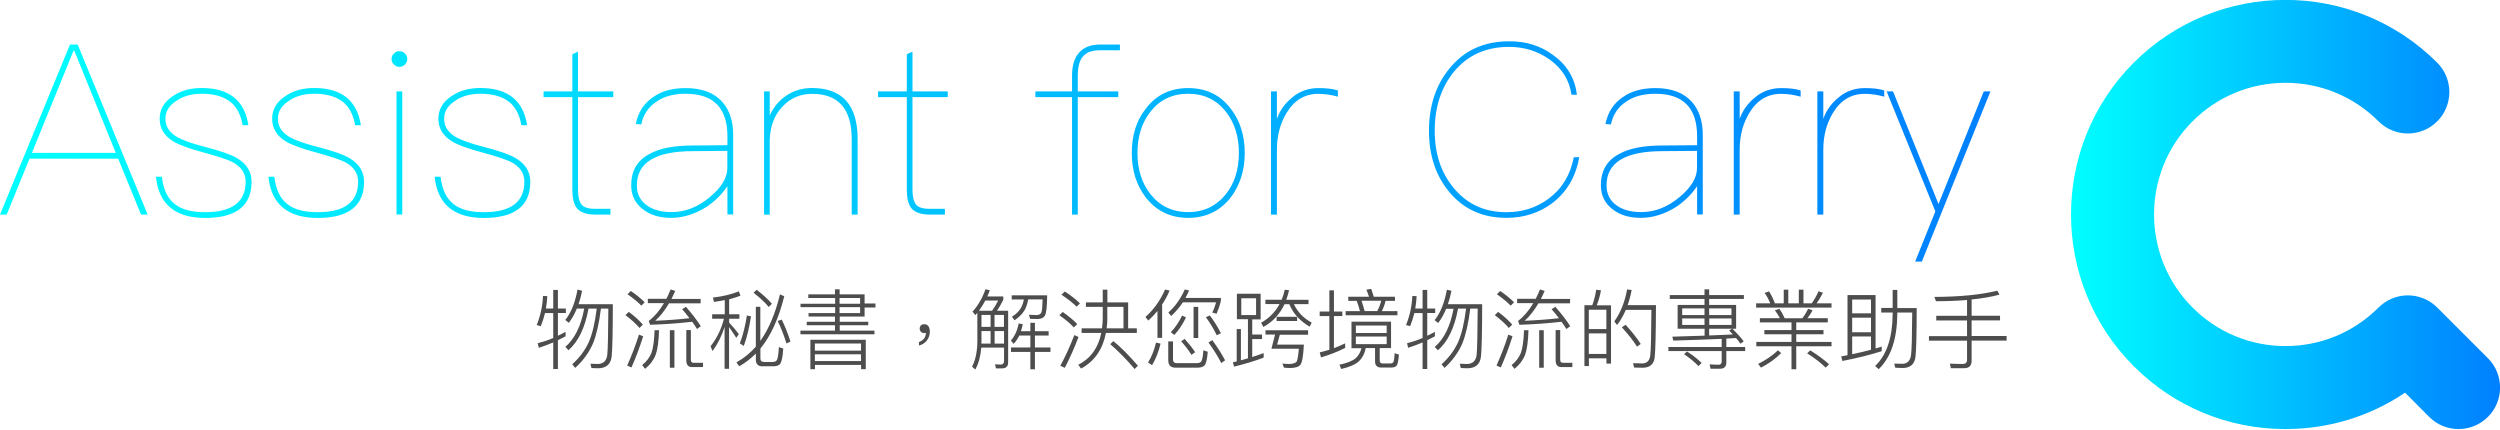
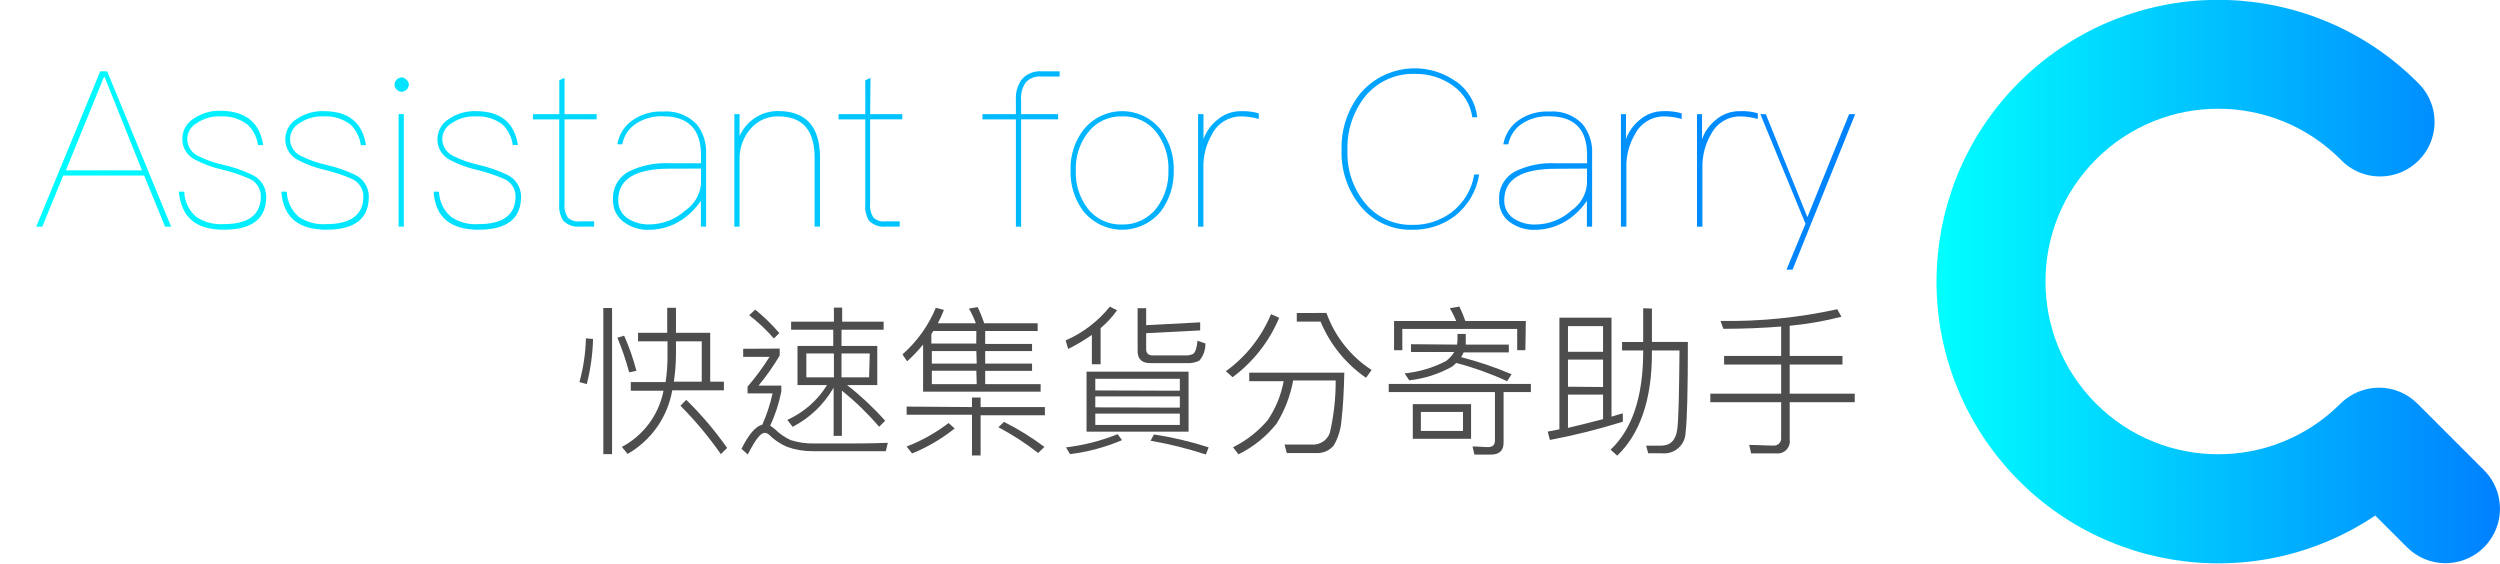
- <svg xmlns="http://www.w3.org/2000/svg" xmlns:xlink="http://www.w3.org/1999/xlink" version="1.1" id="圖層_1" x="0px" y="0px" viewBox="0 0 273.57 46.95" style="enable-background:new 0 0 273.57 46.95;" xml:space="preserve">
-   <style type="text/css">
- 	.st0{fill:#4D4D4D;}
- 	.st1{clip-path:url(#SVGID_2_);fill:url(#SVGID_3_);}
- 	.st2{fill:url(#SVGID_4_);}
- </style>
-   <g>
-     <g>
-       <path class="st0" d="M59.18,35.69l-0.45-0.12c0.41-1.01,0.64-2.07,0.69-3.19l0.47,0.03c-0.02,0.47-0.08,0.91-0.15,1.35h0.8v-2.03    h0.51v2.03h0.87v0.49h-0.87v2.49c0.29-0.13,0.56-0.28,0.84-0.43v0.49c-0.29,0.15-0.56,0.29-0.84,0.43v3.15h-0.51v-2.91    c-0.51,0.22-1.05,0.42-1.58,0.59l-0.12-0.5c0.58-0.15,1.15-0.34,1.7-0.57v-2.73h-0.9C59.52,34.74,59.37,35.22,59.18,35.69z     M63.7,31.82c-0.11,0.54-0.24,1.04-0.39,1.47h3.75c0,3.09-0.05,5-0.13,5.73c-0.1,0.86-0.61,1.28-1.51,1.28    c-0.13,0-0.36-0.01-0.7-0.03l-0.11-0.47c0.29,0.02,0.55,0.03,0.77,0.03c0.62,0,0.98-0.32,1.07-0.97c0.07-0.59,0.1-2.28,0.12-5.09    h-0.81c-0.21,1.64-0.5,2.91-0.88,3.84c-0.44,0.99-1.08,1.87-1.94,2.65l-0.32-0.4c0.81-0.73,1.41-1.54,1.81-2.43    c0.4-0.91,0.68-2.14,0.87-3.66H64.4c-0.38,2.09-1.11,3.61-2.2,4.56l-0.33-0.38c1.02-0.88,1.7-2.26,2.06-4.18h-0.81    c-0.26,0.63-0.55,1.14-0.88,1.56l-0.38-0.32c0.63-0.78,1.07-1.88,1.34-3.33L63.7,31.82z" />
-       <path class="st0" d="M70.35,35.52l-0.37,0.37c-0.38-0.45-0.89-0.91-1.54-1.41l0.37-0.35C69.42,34.58,69.94,35.05,70.35,35.52z     M70.38,36.8c-0.38,1.22-0.81,2.35-1.28,3.41L68.63,40c0.49-1.1,0.93-2.22,1.29-3.38L70.38,36.8z M70.55,33.08l-0.37,0.37    c-0.38-0.4-0.88-0.81-1.51-1.25l0.36-0.36C69.63,32.26,70.14,32.66,70.55,33.08z M72.12,36.13c-0.04,1.22-0.16,2.12-0.37,2.69    c-0.24,0.61-0.63,1.12-1.16,1.54l-0.32-0.41c0.48-0.38,0.81-0.83,1.02-1.34c0.19-0.52,0.3-1.35,0.34-2.48H72.12z M73.89,31.84    c-0.13,0.3-0.28,0.6-0.41,0.87h3.19v0.48h-3.46c-0.46,0.78-0.96,1.42-1.51,1.91c1.28-0.05,2.53-0.14,3.75-0.28    c-0.25-0.32-0.51-0.66-0.8-0.98l0.41-0.27c0.71,0.82,1.25,1.52,1.63,2.13L76.27,36c-0.15-0.26-0.33-0.52-0.52-0.79    c-1.5,0.17-3.03,0.28-4.61,0.33l-0.15-0.42c0.63-0.48,1.18-1.13,1.67-1.95h-1.77V32.7h2.03c0.16-0.32,0.32-0.67,0.47-1.03    L73.89,31.84z M73.8,36.13v4.11h-0.5v-4.11H73.8z M75.1,39.43v-3.31h0.5v3.24c0,0.23,0.09,0.34,0.3,0.34h1.03v0.47h-1.18    C75.32,40.18,75.1,39.93,75.1,39.43z" />
-       <path class="st0" d="M79.31,34.37v-1.53c-0.38,0.08-0.78,0.14-1.19,0.2l-0.1-0.48c1.07-0.12,2.02-0.35,2.83-0.68l0.18,0.48    c-0.38,0.14-0.8,0.28-1.24,0.39v1.64h1.12v0.49h-1.12v0.42c0.34,0.37,0.7,0.79,1.06,1.26l-0.28,0.41    c-0.3-0.49-0.57-0.87-0.79-1.18v4.57h-0.49v-4.59c-0.31,0.99-0.75,1.87-1.32,2.65l-0.21-0.53c0.69-0.89,1.18-1.89,1.46-3.01h-1.29    v-0.49H79.31z M83.45,40.09c-0.5,0-0.74-0.26-0.74-0.75v-0.65c-0.57,0.57-1.18,1.04-1.83,1.39l-0.29-0.43    c0.8-0.44,1.5-1.01,2.12-1.72v-4.36h0.49v3.74c0.93-1.31,1.65-3.01,2.15-5.1l0.47,0.21c-0.61,2.44-1.48,4.35-2.61,5.72v1.1    c0,0.25,0.13,0.37,0.4,0.37h0.94c0.21,0,0.36-0.07,0.45-0.19c0.11-0.16,0.19-0.64,0.23-1.44l0.48,0.16    c-0.06,0.9-0.17,1.46-0.34,1.68c-0.15,0.17-0.38,0.26-0.7,0.26H83.45z M82.18,34.62c-0.19,1.25-0.45,2.33-0.79,3.24l-0.43-0.28    c0.34-0.9,0.6-1.92,0.77-3.06L82.18,34.62z M84.47,33.24l-0.35,0.35c-0.41-0.49-0.96-1.01-1.66-1.56l0.34-0.32    C83.46,32.22,84.02,32.72,84.47,33.24z M86.5,37.38l-0.44,0.2c-0.29-0.93-0.61-1.75-0.96-2.46l0.45-0.14    C85.91,35.73,86.23,36.52,86.5,37.38z" />
-       <path class="st0" d="M91.89,34.64v0.57h3.12v0.38h-3.12v0.59h3.8v0.4h-8.1v-0.4h3.78v-0.59h-3.09v-0.38h3.09v-0.57h-2.89v-0.38    h2.91v-0.65h-3.79v-0.37h3.79v-0.63h-2.94v-0.4h2.92v-0.55h0.51v0.55h2.73v1h1.19v0.44h-1.19v0.99H91.89z M94.73,40.4h-0.5v-0.47    h-5.05v0.47h-0.5v-3.22h6.06V40.4z M94.22,38.37v-0.78h-5.05v0.78H94.22z M94.22,39.51v-0.74h-5.05v0.74H94.22z M91.87,33.24h2.25    v-0.63h-2.25V33.24z M91.87,34.26h2.25v-0.65h-2.25V34.26z" />
-       <path class="st0" d="M101.6,35.7c0.09,0.14,0.15,0.34,0.15,0.59c0,0.37-0.11,0.69-0.33,0.98c-0.22,0.27-0.5,0.45-0.86,0.54v-0.38    c0.24-0.09,0.43-0.22,0.57-0.4c0.12-0.18,0.19-0.38,0.19-0.61c-0.04,0.02-0.1,0.03-0.2,0.03c-0.13,0-0.25-0.05-0.34-0.14    c-0.1-0.09-0.14-0.21-0.14-0.34c0-0.15,0.05-0.28,0.14-0.36c0.08-0.09,0.21-0.13,0.37-0.13C101.34,35.47,101.48,35.55,101.6,35.7z    " />
-       <path class="st0" d="M106.72,40.44l-0.35-0.32c0.38-0.72,0.57-1.64,0.58-2.77v-3.12c-0.08,0.09-0.14,0.17-0.22,0.25l-0.31-0.38    c0.6-0.65,1.07-1.46,1.42-2.45l0.47,0.11c-0.08,0.24-0.17,0.47-0.27,0.68h1.75v0.37c-0.24,0.47-0.47,0.87-0.69,1.19h1.22v5.65    c0,0.44-0.22,0.66-0.66,0.66h-0.67l-0.11-0.44c0.23,0.01,0.44,0.02,0.64,0.02c0.23,0,0.35-0.13,0.35-0.39v-1.46h-2.49    C107.3,39.01,107.08,39.8,106.72,40.44z M109.23,32.89h-1.41c-0.21,0.4-0.45,0.77-0.69,1.11h1.43    C108.79,33.68,109.02,33.31,109.23,32.89z M107.4,37.31c0,0.1-0.01,0.19-0.01,0.29h1.01v-1.37h-1V37.31z M108.4,34.46h-1v1.31h1    V34.46z M109.86,34.46h-1.03v1.31h1.03V34.46z M108.84,37.6h1.03v-1.37h-1.03V37.6z M110.92,37.63l-0.3-0.37    c0.42-0.47,0.7-1.09,0.86-1.87l0.44,0.09c-0.06,0.28-0.12,0.53-0.2,0.76h1.03v-0.92h0.5v0.92h1.5v0.48h-1.5v1.3h1.7v0.49h-1.7v1.9    h-0.5v-1.9h-2.12v-0.49h2.12v-1.3h-1.21C111.36,37.07,111.16,37.37,110.92,37.63z M110.71,32.78v-0.46h3.88    c-0.01,1.24-0.1,1.98-0.25,2.22c-0.15,0.25-0.43,0.37-0.82,0.37c-0.22,0-0.48-0.01-0.8-0.02l-0.12-0.45    c0.32,0.02,0.6,0.03,0.81,0.04c0.29-0.01,0.47-0.11,0.55-0.29c0.07-0.18,0.11-0.66,0.13-1.43h-1.57    c-0.09,0.47-0.23,0.88-0.42,1.22c-0.25,0.4-0.61,0.75-1.08,1.07l-0.29-0.39c0.44-0.27,0.77-0.59,0.99-0.96    c0.15-0.28,0.26-0.59,0.32-0.93H110.71z" />
-       <path class="st0" d="M117.88,35.46l-0.37,0.37c-0.39-0.42-0.92-0.87-1.59-1.34l0.37-0.35C116.92,34.58,117.46,35.02,117.88,35.46z     M118.02,36.87c-0.45,1.2-0.95,2.32-1.5,3.38l-0.49-0.22c0.59-1.09,1.09-2.21,1.53-3.36L118.02,36.87z M118.18,33.2l-0.37,0.36    c-0.41-0.41-0.96-0.85-1.66-1.31l0.37-0.35C117.18,32.32,117.73,32.76,118.18,33.2z M120.67,33.09V31.7h0.51v1.39h2.27v2.84h0.95    v0.5h-3.38c-0.35,1.81-1.25,3.11-2.72,3.9l-0.31-0.41c1.36-0.7,2.2-1.86,2.52-3.49h-2.15v-0.5h2.23c0.05-0.37,0.08-0.75,0.08-1.14    v-1.21h-1.84v-0.49H120.67z M121.18,34.68c0,0.44-0.03,0.86-0.08,1.25h1.84v-2.35h-1.77V34.68z M121.49,37.66l0.34-0.33    c0.77,0.61,1.66,1.5,2.69,2.69l-0.36,0.36C123.22,39.27,122.32,38.37,121.49,37.66z" />
-       <path class="st0" d="M125.66,35.08l-0.32-0.39c0.9-0.8,1.62-1.8,2.15-3.01l0.5,0.12c-0.24,0.55-0.51,1.06-0.82,1.52v3.65h-0.51    v-2.94C126.34,34.41,126.01,34.76,125.66,35.08z M127,37.6c-0.22,0.91-0.53,1.69-0.93,2.36l-0.44-0.29    c0.39-0.64,0.68-1.36,0.87-2.18L127,37.6z M130.12,31.79c-0.12,0.29-0.26,0.56-0.4,0.81h3.88v0.32c-0.11,0.48-0.28,0.95-0.47,1.41    l-0.47-0.13c0.17-0.34,0.3-0.71,0.42-1.12h-3.64c-0.37,0.56-0.8,1.06-1.28,1.5l-0.31-0.38c0.75-0.67,1.35-1.51,1.8-2.53    L130.12,31.79z M128.61,40.23c-0.51,0-0.77-0.28-0.77-0.81v-2.06h0.52v1.96c0,0.28,0.13,0.42,0.41,0.42h2.18    c0.23,0,0.38-0.06,0.48-0.16c0.12-0.14,0.21-0.56,0.25-1.25l0.48,0.16c-0.06,0.82-0.18,1.32-0.36,1.51    c-0.15,0.15-0.4,0.23-0.74,0.23H128.61z M129.78,34.74c-0.36,0.74-0.78,1.38-1.27,1.91l-0.39-0.29c0.48-0.51,0.89-1.12,1.24-1.83    L129.78,34.74z M130.78,38.54l-0.4,0.29c-0.28-0.46-0.66-0.95-1.13-1.49l0.39-0.25C130.14,37.65,130.52,38.13,130.78,38.54z     M131.12,33.58v3.41h-0.51v-3.41H131.12z M133.6,36.46l-0.45,0.23c-0.36-0.74-0.76-1.4-1.2-1.98l0.44-0.19    C132.84,35.11,133.24,35.75,133.6,36.46z M134.06,39.43l-0.42,0.3c-0.34-0.68-0.81-1.44-1.4-2.25l0.42-0.26    C133.27,38.06,133.74,38.81,134.06,39.43z" />
-       <path class="st0" d="M137.95,32.16v2.79h-0.92v1.66h1.07v0.49h-1.07v1.97c0.44-0.14,0.86-0.29,1.25-0.43v0.49    c-0.91,0.36-2,0.68-3.24,0.99l-0.13-0.48c0.14-0.04,0.29-0.07,0.42-0.09v-3.54h0.46v3.42c0.27-0.08,0.52-0.15,0.77-0.22v-4.28    h-1.21v-2.79H137.95z M137.45,32.64h-1.62v1.84h1.62V32.64z M140.25,32.8c0.14-0.36,0.26-0.72,0.34-1.1l0.47,0.06    c-0.08,0.36-0.19,0.71-0.31,1.05h2.44v0.47h-1.6c0.4,0.86,1.04,1.53,1.94,2.02l-0.21,0.45c-1.06-0.62-1.82-1.44-2.23-2.46h-0.53    c-0.51,1.09-1.28,1.92-2.31,2.49L138,35.32c0.89-0.51,1.57-1.2,2.02-2.05h-1.55V32.8H140.25z M143.14,36.16v0.47h-3.09l-0.3,1.08    h2.93c-0.06,1.24-0.19,1.98-0.39,2.22c-0.19,0.23-0.58,0.34-1.15,0.34c-0.24,0-0.45-0.02-0.64-0.04l-0.17-0.45    c0.27,0.03,0.49,0.05,0.69,0.05c0.47,0,0.76-0.1,0.88-0.28c0.09-0.19,0.17-0.65,0.23-1.39h-3l0.4-1.55h-1.05v-0.47H143.14z     M141.94,34.67v0.46h-2.24v-0.46H141.94z" />
-       <path class="st0" d="M147.2,38.07c-0.82,0.42-1.7,0.76-2.65,1.04l-0.13-0.55c0.36-0.09,0.71-0.18,1.05-0.29v-3.68h-1.06v-0.5h1.06    v-2.32h0.5v2.32h0.92v0.5h-0.92v3.51c0.42-0.16,0.83-0.34,1.23-0.53V38.07z M152.22,35.19v2.9h-1.24v1.35    c0,0.22,0.1,0.33,0.31,0.33h0.88c0.13,0,0.24-0.05,0.29-0.13c0.08-0.12,0.13-0.44,0.15-0.99l0.47,0.15    c-0.05,0.67-0.13,1.07-0.27,1.24c-0.11,0.11-0.3,0.18-0.55,0.18h-1.11c-0.46,0-0.68-0.23-0.68-0.67v-1.46h-1.02    c-0.11,0.59-0.36,1.06-0.72,1.42c-0.4,0.37-1.06,0.66-1.96,0.87l-0.2-0.47c0.82-0.17,1.42-0.41,1.78-0.71    c0.31-0.29,0.52-0.65,0.63-1.1h-1.09v-2.9H152.22z M149.81,32.47c-0.09-0.28-0.19-0.53-0.29-0.77l0.53-0.09    c0.09,0.25,0.18,0.53,0.28,0.86h2.32v0.45h-1.03c-0.09,0.4-0.23,0.77-0.4,1.13h1.7v0.45h-5.67v-0.45h1.57    c-0.11-0.42-0.23-0.79-0.36-1.13h-0.92v-0.45H149.81z M151.74,36.44v-0.82h-3.37v0.82H151.74z M151.74,36.83h-3.37v0.83h3.37    V36.83z M151.14,32.91h-2.15c0.11,0.34,0.23,0.71,0.34,1.13h1.38C150.91,33.68,151.05,33.3,151.14,32.91z" />
-       <path class="st0" d="M154.31,35.69l-0.45-0.12c0.41-1.01,0.64-2.07,0.69-3.19l0.47,0.03c-0.02,0.47-0.08,0.91-0.15,1.35h0.8v-2.03    h0.51v2.03h0.87v0.49h-0.87v2.49c0.29-0.13,0.56-0.28,0.84-0.43v0.49c-0.29,0.15-0.56,0.29-0.84,0.43v3.15h-0.51v-2.91    c-0.51,0.22-1.05,0.42-1.58,0.59l-0.12-0.5c0.58-0.15,1.15-0.34,1.7-0.57v-2.73h-0.9C154.65,34.74,154.5,35.22,154.31,35.69z     M158.83,31.82c-0.11,0.54-0.24,1.04-0.39,1.47h3.75c0,3.09-0.05,5-0.13,5.73c-0.1,0.86-0.61,1.28-1.51,1.28    c-0.13,0-0.36-0.01-0.7-0.03l-0.11-0.47c0.29,0.02,0.55,0.03,0.77,0.03c0.62,0,0.98-0.32,1.07-0.97c0.07-0.59,0.1-2.28,0.12-5.09    h-0.81c-0.21,1.64-0.5,2.91-0.88,3.84c-0.44,0.99-1.08,1.87-1.94,2.65l-0.32-0.4c0.81-0.73,1.41-1.54,1.81-2.43    c0.4-0.91,0.68-2.14,0.87-3.66h-0.88c-0.38,2.09-1.11,3.61-2.2,4.56L157,37.97c1.02-0.88,1.7-2.26,2.06-4.18h-0.81    c-0.26,0.63-0.55,1.14-0.88,1.56l-0.38-0.32c0.63-0.78,1.07-1.88,1.34-3.33L158.83,31.82z" />
-       <path class="st0" d="M165.48,35.52l-0.37,0.37c-0.38-0.45-0.89-0.91-1.54-1.41l0.37-0.35C164.56,34.58,165.07,35.05,165.48,35.52z     M165.51,36.8c-0.38,1.22-0.81,2.35-1.28,3.41L163.76,40c0.49-1.1,0.93-2.22,1.29-3.38L165.51,36.8z M165.68,33.08l-0.37,0.37    c-0.38-0.4-0.88-0.81-1.51-1.25l0.36-0.36C164.77,32.26,165.27,32.66,165.68,33.08z M167.26,36.13c-0.04,1.22-0.16,2.12-0.37,2.69    c-0.24,0.61-0.63,1.12-1.16,1.54l-0.32-0.41c0.48-0.38,0.81-0.83,1.02-1.34c0.19-0.52,0.3-1.35,0.34-2.48H167.26z M169.03,31.84    c-0.13,0.3-0.28,0.6-0.41,0.87h3.19v0.48h-3.46c-0.46,0.78-0.96,1.42-1.51,1.91c1.28-0.05,2.53-0.14,3.75-0.28    c-0.25-0.32-0.51-0.66-0.8-0.98l0.41-0.27c0.71,0.82,1.25,1.52,1.63,2.13L171.4,36c-0.15-0.26-0.33-0.52-0.52-0.79    c-1.5,0.17-3.03,0.28-4.61,0.33l-0.15-0.42c0.63-0.48,1.18-1.13,1.67-1.95h-1.77V32.7h2.03c0.16-0.32,0.32-0.67,0.47-1.03    L169.03,31.84z M168.93,36.13v4.11h-0.5v-4.11H168.93z M170.23,39.43v-3.31h0.5v3.24c0,0.23,0.09,0.34,0.3,0.34h1.03v0.47h-1.18    C170.45,40.18,170.23,39.93,170.23,39.43z" />
-       <path class="st0" d="M176.28,39.79h-0.49v-0.58h-1.92v0.85h-0.49V33.4h0.86c0.2-0.54,0.34-1.11,0.43-1.7l0.52,0.07    c-0.1,0.59-0.26,1.13-0.46,1.64h1.56V39.79z M175.78,36.01v-2.12h-1.92v2.12H175.78z M175.78,38.73v-2.25h-1.92v2.25H175.78z     M181.07,39.1c-0.09,0.76-0.53,1.14-1.32,1.14c-0.18,0-0.49-0.01-0.93-0.02l-0.12-0.48c0.38,0.02,0.71,0.03,1,0.03    c0.51,0,0.81-0.29,0.88-0.85c0.08-0.57,0.11-2.24,0.13-5.01h-2.8c-0.27,0.62-0.58,1.17-0.96,1.66l-0.3-0.4    c0.68-0.95,1.15-2.12,1.4-3.5l0.5,0.06c-0.11,0.59-0.26,1.15-0.44,1.66h3.1C181.2,36.48,181.15,38.38,181.07,39.1z M179.54,37.64    l-0.41,0.29c-0.4-0.65-0.96-1.35-1.66-2.12l0.42-0.27C178.61,36.34,179.17,37.04,179.54,37.64z" />
-       <path class="st0" d="M186.52,33.37v-0.66h-3.8v-0.42h3.8v-0.63h0.51v0.63h3.8v0.42h-3.8v0.66h2.95v2.6h-0.4    c0.53,0.53,0.94,0.99,1.23,1.38l-0.36,0.26c-0.13-0.2-0.29-0.41-0.48-0.62l-1.06,0.06v0.92h2.06v0.45h-2.06v1.26    c0,0.44-0.24,0.67-0.7,0.67h-1.03l-0.1-0.48c0.34,0.02,0.67,0.04,0.97,0.04c0.23,0,0.35-0.11,0.35-0.34v-1.15h-5.83v-0.45h5.83    v-0.89c-1.67,0.08-3.44,0.13-5.3,0.19l-0.1-0.43c1.21-0.03,2.39-0.07,3.53-0.11v-0.76h-2.95v-2.6H186.52z M186.52,34.48v-0.73    h-2.44v0.73H186.52z M186.52,34.85h-2.44v0.71h2.44V34.85z M186.21,39.71l-0.35,0.35c-0.39-0.41-0.91-0.85-1.58-1.3l0.32-0.3    C185.24,38.87,185.77,39.29,186.21,39.71z M187.03,34.48h2.44v-0.73h-2.44V34.48z M189.48,34.85h-2.44v0.71h2.44V34.85z     M189.22,36.17l0.31-0.2h-2.5v0.74l2.59-0.11C189.5,36.46,189.36,36.31,189.22,36.17z" />
-       <path class="st0" d="M195.69,31.7v1.49h1.15V31.7h0.51v1.49h0.91c0.29-0.42,0.54-0.86,0.74-1.32l0.48,0.17    c-0.23,0.46-0.47,0.85-0.69,1.15h1.63v0.47h-8.25v-0.47h1.54c-0.16-0.41-0.36-0.79-0.61-1.13l0.48-0.18    c0.24,0.36,0.45,0.8,0.64,1.31h0.97V31.7H195.69z M194.77,34.82c-0.15-0.3-0.34-0.6-0.55-0.86l0.48-0.17    c0.22,0.29,0.42,0.64,0.6,1.04h1.92c0.25-0.32,0.46-0.67,0.64-1.04l0.49,0.17c-0.17,0.32-0.36,0.61-0.57,0.86h2.23v0.46h-3.45    v0.84h2.98v0.46h-2.98v0.84h3.86v0.47h-3.86v2.52h-0.52v-2.52h-3.85v-0.47h3.85v-0.84h-2.97v-0.46h2.97v-0.84h-3.46v-0.46H194.77z     M194.91,38.64c-0.6,0.61-1.33,1.13-2.21,1.59l-0.31-0.41c0.86-0.43,1.58-0.92,2.17-1.49L194.91,38.64z M200.15,39.86l-0.37,0.37    c-0.49-0.49-1.17-1.02-2.03-1.57l0.34-0.32C198.91,38.85,199.6,39.36,200.15,39.86z" />
-       <path class="st0" d="M205.24,38.13c0.23-0.08,0.45-0.14,0.67-0.2v0.5c-1.22,0.39-2.65,0.75-4.3,1.07l-0.13-0.5l0.69-0.13v-6.58    h3.07V38.13z M204.74,34.29v-1.51h-2.06v1.51H204.74z M204.74,36.36v-1.6h-2.06v1.6H204.74z M204.74,38.27v-1.45h-2.06v1.94    C203.4,38.62,204.08,38.44,204.74,38.27z M207.62,31.74v1.97h2.12c0,2.86-0.05,4.63-0.13,5.31c-0.09,0.83-0.57,1.25-1.41,1.25    c-0.15,0-0.42-0.01-0.8-0.03l-0.12-0.45c0.33,0.01,0.63,0.02,0.88,0.02c0.55,0,0.87-0.32,0.96-0.95c0.08-0.53,0.11-2.09,0.13-4.66    h-1.63v0.17c-0.03,2.75-0.71,4.75-2.04,6.03l-0.39-0.35c1.25-1.18,1.9-3.07,1.92-5.68v-0.17h-1.25v-0.5h1.25v-1.97H207.62z" />
-       <path class="st0" d="M218.8,32.24c-0.88,0.24-1.9,0.42-3.05,0.53v1.78h3.11v0.51h-3.11v1.71h3.83v0.5h-3.83v2.21    c0,0.53-0.27,0.81-0.8,0.81h-1.47l-0.11-0.5c0.48,0.02,0.95,0.04,1.41,0.04c0.31,0,0.47-0.16,0.47-0.47v-2.08h-4.17v-0.5h4.17    v-1.71h-3.37v-0.51h3.37v-1.73c-1.04,0.09-2.19,0.13-3.4,0.13l-0.17-0.47c2.79-0.01,5.1-0.24,6.88-0.68L218.8,32.24z" />
-     </g>
-     <g>
-       <defs>
-         <path id="SVGID_1_" d="M8.5,4.87l7.66,18.61h-0.73l-2.5-6.12h-9.7l-2.5,6.12H0L7.66,4.87H8.5z M12.67,16.73L8.13,5.55H8.05     L3.49,16.73H12.67z M27.18,13.7h-0.63c-0.18-1.09-0.6-1.9-1.25-2.48c-0.78-0.65-1.85-0.96-3.21-0.96c-1.15,0-2.08,0.26-2.84,0.81     c-0.78,0.52-1.15,1.15-1.15,1.93c0,0.83,0.42,1.49,1.3,2.01c0.55,0.31,1.54,0.68,2.95,1.04c1.72,0.44,2.92,0.86,3.54,1.23     c1.09,0.63,1.64,1.49,1.64,2.61c0,2.63-1.69,3.96-5.08,3.96c-3.28,0-5.08-1.51-5.39-4.51h0.65c0.16,1.38,0.63,2.4,1.46,3.02     c0.73,0.57,1.82,0.86,3.28,0.86c2.95,0,4.43-1.12,4.43-3.34c0-0.94-0.5-1.64-1.43-2.14c-0.5-0.26-1.56-0.62-3.23-1.07     c-1.56-0.42-2.66-0.83-3.26-1.2c-0.99-0.6-1.49-1.43-1.49-2.48c0-0.99,0.47-1.82,1.41-2.45c0.89-0.63,1.96-0.91,3.21-0.91     C25.07,9.64,26.77,10.99,27.18,13.7z M39.49,13.7h-0.63c-0.18-1.09-0.6-1.9-1.25-2.48c-0.78-0.65-1.85-0.96-3.21-0.96     c-1.15,0-2.08,0.26-2.84,0.81c-0.78,0.52-1.15,1.15-1.15,1.93c0,0.83,0.42,1.49,1.3,2.01c0.55,0.31,1.54,0.68,2.95,1.04     c1.72,0.44,2.92,0.86,3.54,1.23c1.09,0.63,1.64,1.49,1.64,2.61c0,2.63-1.69,3.96-5.08,3.96c-3.28,0-5.08-1.51-5.39-4.51h0.65     c0.16,1.38,0.63,2.4,1.46,3.02c0.73,0.57,1.82,0.86,3.28,0.86c2.95,0,4.43-1.12,4.43-3.34c0-0.94-0.5-1.64-1.43-2.14     c-0.5-0.26-1.56-0.62-3.23-1.07c-1.56-0.42-2.66-0.83-3.26-1.2c-0.99-0.6-1.49-1.43-1.49-2.48c0-0.99,0.47-1.82,1.41-2.45     c0.89-0.63,1.96-0.91,3.21-0.91C37.37,9.64,39.07,10.99,39.49,13.7z M44.31,5.86c0.16,0.16,0.26,0.34,0.26,0.6     c0,0.23-0.1,0.44-0.26,0.6c-0.16,0.16-0.36,0.26-0.6,0.26c-0.26,0-0.44-0.1-0.6-0.26c-0.18-0.16-0.26-0.36-0.26-0.6     c0-0.26,0.08-0.44,0.26-0.6c0.16-0.18,0.34-0.26,0.6-0.26C43.94,5.6,44.15,5.68,44.31,5.86z M44.02,10v13.47h-0.63V10H44.02z      M57.68,13.7h-0.63c-0.18-1.09-0.6-1.9-1.25-2.48c-0.78-0.65-1.85-0.96-3.21-0.96c-1.15,0-2.08,0.26-2.84,0.81     c-0.78,0.52-1.15,1.15-1.15,1.93c0,0.83,0.42,1.49,1.3,2.01c0.55,0.31,1.54,0.68,2.95,1.04c1.72,0.44,2.92,0.86,3.54,1.23     c1.09,0.63,1.64,1.49,1.64,2.61c0,2.63-1.69,3.96-5.08,3.96c-3.28,0-5.08-1.51-5.39-4.51h0.65c0.16,1.38,0.63,2.4,1.46,3.02     c0.73,0.57,1.82,0.86,3.28,0.86c2.95,0,4.43-1.12,4.43-3.34c0-0.94-0.5-1.64-1.43-2.14c-0.5-0.26-1.56-0.62-3.23-1.07     c-1.56-0.42-2.66-0.83-3.26-1.2c-0.99-0.6-1.49-1.43-1.49-2.48c0-0.99,0.47-1.82,1.41-2.45c0.89-0.63,1.96-0.91,3.21-0.91     C55.57,9.64,57.26,10.99,57.68,13.7z M63.25,10h3.86v0.63h-3.86v10.11c0,0.78,0.13,1.33,0.39,1.64c0.23,0.31,0.73,0.47,1.49,0.47     h1.67v0.63h-1.67c-0.99,0-1.67-0.26-2.03-0.73c-0.31-0.42-0.47-1.09-0.47-2.01V10.63h-3.15V10h3.15V5.94l0.62-0.29V10z      M79.08,11.2c0.76,0.89,1.15,2.06,1.15,3.54v8.73H79.6v-3.1c-0.57,0.86-1.33,1.62-2.29,2.27c-1.25,0.78-2.53,1.2-3.88,1.2     c-1.25,0-2.29-0.31-3.08-0.94c-0.86-0.65-1.28-1.54-1.28-2.63c0-1.56,0.65-2.71,1.98-3.41c1.09-0.63,2.71-0.94,4.8-0.94     l3.75-0.03V14.9c0-3.1-1.54-4.64-4.56-4.64c-1.25,0-2.32,0.26-3.15,0.83c-0.91,0.57-1.49,1.43-1.72,2.53l-0.6-0.05     c0.26-1.28,0.89-2.27,1.9-2.94c0.94-0.68,2.14-0.99,3.57-0.99C76.83,9.64,78.19,10.16,79.08,11.2z M75.84,16.54     c-4.12,0-6.15,1.25-6.15,3.75c0,0.89,0.34,1.62,1.04,2.14c0.68,0.52,1.62,0.78,2.76,0.78c1.51,0,2.92-0.57,4.22-1.67     c1.25-1.04,1.88-2.11,1.88-3.15v-1.88L75.84,16.54z M93.85,15.22v8.26H93.2v-8.26c0-3.31-1.46-4.95-4.33-4.95     c-1.3,0-2.4,0.47-3.26,1.41c-0.89,0.94-1.33,2.14-1.38,3.65v8.16h-0.62V10h0.62v2.63c0.42-0.91,1.02-1.64,1.85-2.19     c0.83-0.55,1.75-0.81,2.79-0.81C92.18,9.64,93.85,11.49,93.85,15.22z M99.85,10h3.86v0.63h-3.86v10.11     c0,0.78,0.13,1.33,0.39,1.64c0.23,0.31,0.73,0.47,1.49,0.47h1.67v0.63h-1.67c-0.99,0-1.67-0.26-2.03-0.73     c-0.31-0.42-0.47-1.09-0.47-2.01V10.63h-3.15V10h3.15V5.94l0.62-0.29V10z M122.55,4.87v0.63h-2.14c-0.89,0-1.54,0.21-1.9,0.68     c-0.39,0.42-0.57,1.15-0.57,2.14V10h4.43v0.63h-4.43v12.85h-0.63V10.63h-4.01V10h4.01V8.31c0-1.09,0.24-1.93,0.73-2.5     c0.52-0.63,1.3-0.94,2.4-0.94H122.55z M134.67,11.88c1.02,1.3,1.54,2.94,1.54,4.87c0,1.9-0.52,3.52-1.54,4.87     c-1.15,1.46-2.71,2.22-4.64,2.22c-1.96,0-3.49-0.76-4.64-2.22c-1.04-1.35-1.54-2.97-1.54-4.87c0-1.93,0.5-3.57,1.54-4.87     c1.15-1.51,2.68-2.24,4.64-2.24C131.96,9.64,133.52,10.37,134.67,11.88z M125.88,12.24c-0.94,1.2-1.41,2.71-1.41,4.51     c0,1.77,0.47,3.28,1.41,4.48c1.02,1.3,2.4,1.98,4.14,1.98c1.72,0,3.1-0.68,4.14-1.98c0.94-1.2,1.41-2.71,1.41-4.48     c0-1.8-0.47-3.31-1.41-4.51c-1.04-1.33-2.42-1.98-4.14-1.98C128.28,10.26,126.9,10.92,125.88,12.24z M146.4,9.9v0.68     c-0.73-0.21-1.46-0.31-2.16-0.31c-1.46,0-2.63,0.7-3.47,2.11c-0.7,1.17-1.04,2.5-1.04,3.99v7.11h-0.65V10h0.65v3     c0.34-0.94,0.89-1.69,1.62-2.29c0.83-0.73,1.83-1.07,2.92-1.07C145.15,9.64,145.88,9.72,146.4,9.9z M169.98,6.04     c1.51,1.09,2.37,2.55,2.58,4.33h-0.6c-0.21-1.56-0.99-2.84-2.35-3.83c-1.3-0.94-2.81-1.41-4.48-1.41c-2.5,0-4.51,0.89-6.02,2.71     C157.71,9.56,157,11.7,157,14.3c0,2.55,0.7,4.64,2.11,6.31c1.43,1.72,3.34,2.61,5.73,2.61c1.77,0,3.31-0.5,4.64-1.49     c1.46-1.09,2.37-2.61,2.74-4.53h0.6c-0.39,2.14-1.36,3.8-2.92,5c-1.43,1.09-3.13,1.64-5.06,1.64c-2.58,0-4.67-0.94-6.23-2.81     c-1.51-1.8-2.24-4.04-2.24-6.72c0-2.74,0.76-5.03,2.27-6.85c1.62-1.98,3.78-2.94,6.49-2.94C166.96,4.5,168.58,5,169.98,6.04z      M185.18,11.2c0.76,0.89,1.15,2.06,1.15,3.54v8.73h-0.62v-3.1c-0.57,0.86-1.33,1.62-2.29,2.27c-1.25,0.78-2.53,1.2-3.88,1.2     c-1.25,0-2.29-0.31-3.08-0.94c-0.86-0.65-1.28-1.54-1.28-2.63c0-1.56,0.65-2.71,1.98-3.41c1.09-0.63,2.71-0.94,4.8-0.94     l3.75-0.03V14.9c0-3.1-1.54-4.64-4.56-4.64c-1.25,0-2.32,0.26-3.15,0.83c-0.91,0.57-1.49,1.43-1.72,2.53l-0.6-0.05     c0.26-1.28,0.89-2.27,1.9-2.94c0.94-0.68,2.14-0.99,3.57-0.99C182.94,9.64,184.29,10.16,185.18,11.2z M181.95,16.54     c-4.12,0-6.15,1.25-6.15,3.75c0,0.89,0.34,1.62,1.04,2.14c0.68,0.52,1.62,0.78,2.76,0.78c1.51,0,2.92-0.57,4.22-1.67     c1.25-1.04,1.88-2.11,1.88-3.15v-1.88L181.95,16.54z M197.04,9.9v0.68c-0.73-0.21-1.46-0.31-2.16-0.31     c-1.46,0-2.63,0.7-3.47,2.11c-0.7,1.17-1.04,2.5-1.04,3.99v7.11h-0.65V10h0.65v3c0.34-0.94,0.89-1.69,1.62-2.29     c0.83-0.73,1.83-1.07,2.92-1.07C195.79,9.64,196.52,9.72,197.04,9.9z M206.19,9.9v0.68c-0.73-0.21-1.46-0.31-2.16-0.31     c-1.46,0-2.63,0.7-3.47,2.11c-0.7,1.17-1.04,2.5-1.04,3.99v7.11h-0.65V10h0.65v3c0.34-0.94,0.89-1.69,1.62-2.29     c0.83-0.73,1.83-1.07,2.92-1.07C204.93,9.64,205.66,9.72,206.19,9.9z M207.15,10l4.98,12.33L217.08,10h0.73l-7.51,18.63h-0.73     l2.21-5.5L206.45,10H207.15z" />
-       </defs>
-       <clipPath id="SVGID_2_">
-         <use xlink:href="#SVGID_1_" style="overflow:visible;" />
-       </clipPath>
-       <linearGradient id="SVGID_3_" gradientUnits="userSpaceOnUse" x1="-0.619" y1="16.642" x2="218.023" y2="16.642">
-         <stop offset="0" style="stop-color:#00FFFF" />
-         <stop offset="1" style="stop-color:#0080FF" />
-       </linearGradient>
-       <rect x="-0.62" y="4.52" class="st1" width="218.64" height="24.25" />
-     </g>
-     <g>
-       <g>
-         <g>
-           <linearGradient id="SVGID_4_" gradientUnits="userSpaceOnUse" x1="226.62" y1="23.477" x2="273.571" y2="23.477">
-             <stop offset="0" style="stop-color:#00FFFF" />
-             <stop offset="1" style="stop-color:#0080FF" />
-           </linearGradient>
-           <path class="st2" d="M269.03,46.95c-1.16,0-2.32-0.44-3.21-1.33l-2.64-2.65c-3.84,2.59-8.35,3.98-13.09,3.98      c-6.27,0-12.17-2.44-16.6-6.88c-9.15-9.15-9.15-24.05,0-33.21c9.16-9.16,24.05-9.16,33.21,0c1.77,1.77,1.77,4.65,0,6.42      s-4.65,1.77-6.42,0c-2.72-2.72-6.34-4.22-10.18-4.22s-7.46,1.5-10.18,4.22c-5.61,5.62-5.61,14.75,0,20.37      c2.72,2.72,6.34,4.22,10.18,4.22s7.46-1.5,10.18-4.22c0.85-0.85,2.01-1.33,3.21-1.33l0,0c1.2,0,2.36,0.48,3.21,1.33l5.55,5.55      c1.77,1.77,1.77,4.65,0,6.42C271.35,46.51,270.19,46.95,269.03,46.95z" />
-         </g>
+ <svg xmlns="http://www.w3.org/2000/svg" xmlns:xlink="http://www.w3.org/1999/xlink" viewBox="0 0 262.92 59.23">
+   <defs>
+     <style>.cls-1{fill:none;}.cls-2{fill:#4d4d4d;}.cls-3{fill:url(#未命名漸層_4);}.cls-4{clip-path:url(#clip-path);}.cls-5{fill:url(#未命名漸層_4-2);}</style>
+     <linearGradient id="未命名漸層_4" x1="203.69" y1="29.61" x2="262.92" y2="29.61" gradientUnits="userSpaceOnUse">
+       <stop offset="0" stop-color="aqua" />
+       <stop offset="1" stop-color="#0080ff" />
+     </linearGradient>
+     <clipPath id="clip-path">
+       <path class="cls-1" d="M11.27,7.5,18,23.84h-.64l-2.2-5.38H6.65l-2.2,5.38H3.81L10.54,7.5Zm3.66,10.41L11,8.1h-.07l-4,9.81Zm12.75-2.65h-.55A3.58,3.58,0,0,0,26,13.08a4.29,4.29,0,0,0-2.82-.84,4.1,4.1,0,0,0-2.49.71,1.94,1.94,0,0,0-1,1.69,2,2,0,0,0,1.14,1.76,11.2,11.2,0,0,0,2.59.92,14,14,0,0,1,3.11,1.07A2.53,2.53,0,0,1,28,20.68c0,2.32-1.48,3.48-4.46,3.48s-4.46-1.32-4.74-4h.58a3.59,3.59,0,0,0,1.28,2.66,4.63,4.63,0,0,0,2.88.75q3.88,0,3.89-2.93a2,2,0,0,0-1.26-1.87,15.94,15.94,0,0,0-2.84-.94,11.77,11.77,0,0,1-2.86-1.06,2.42,2.42,0,0,1-1.3-2.17,2.5,2.5,0,0,1,1.24-2.15,4.7,4.7,0,0,1,2.81-.8Q27.14,11.69,27.68,15.26Zm10.81,0h-.55a3.59,3.59,0,0,0-1.1-2.18A4.28,4.28,0,0,0,34,12.24a4.13,4.13,0,0,0-2.5.71,1.94,1.94,0,0,0-1,1.69,2,2,0,0,0,1.15,1.76,11.26,11.26,0,0,0,2.58.92,14.18,14.18,0,0,1,3.12,1.07,2.53,2.53,0,0,1,1.44,2.29q0,3.48-4.46,3.48t-4.74-4h.57a3.66,3.66,0,0,0,1.28,2.66,4.64,4.64,0,0,0,2.89.75c2.58,0,3.89-1,3.89-2.93A2.05,2.05,0,0,0,37,18.81a16.57,16.57,0,0,0-2.84-.94,11.6,11.6,0,0,1-2.86-1.06A2.43,2.43,0,0,1,30,14.64a2.52,2.52,0,0,1,1.24-2.15,4.75,4.75,0,0,1,2.82-.8Q37.93,11.69,38.49,15.26Zm4.23-6.89A.71.71,0,0,1,43,8.9a.79.79,0,0,1-.75.75.71.71,0,0,1-.53-.23.65.65,0,0,1-.23-.52.79.79,0,0,1,.76-.76A.65.65,0,0,1,42.72,8.37ZM42.47,12V23.84h-.55V12Zm12,3.25h-.55a3.59,3.59,0,0,0-1.1-2.18A4.29,4.29,0,0,0,50,12.24a4.12,4.12,0,0,0-2.49.71,1.94,1.94,0,0,0-1,1.69,2,2,0,0,0,1.15,1.76,11.26,11.26,0,0,0,2.58.92,14.18,14.18,0,0,1,3.12,1.07,2.53,2.53,0,0,1,1.44,2.29q0,3.48-4.47,3.48t-4.73-4h.57a3.66,3.66,0,0,0,1.28,2.66,4.63,4.63,0,0,0,2.88.75q3.88,0,3.89-2.93A2,2,0,0,0,53,18.81a16.57,16.57,0,0,0-2.84-.94,11.6,11.6,0,0,1-2.86-1.06A2.43,2.43,0,0,1,46,14.64a2.5,2.5,0,0,1,1.24-2.15,4.74,4.74,0,0,1,2.81-.8Q53.92,11.69,54.47,15.26ZM59.37,12h3.38v.55H59.37v8.88a2.27,2.27,0,0,0,.34,1.44,1.56,1.56,0,0,0,1.3.41h1.47v.55H61a2.15,2.15,0,0,1-1.78-.64,2.93,2.93,0,0,1-.41-1.76V12.56H56.05V12h2.77V8.44l.55-.25Zm13.89,1.05a4.65,4.65,0,0,1,1,3.11v7.67h-.55V21.12a7.37,7.37,0,0,1-2,2,6.29,6.29,0,0,1-3.41,1.05,4.24,4.24,0,0,1-2.7-.82A2.76,2.76,0,0,1,64.47,21a3.14,3.14,0,0,1,1.74-3,8.66,8.66,0,0,1,4.21-.83l3.3,0v-.87c0-2.72-1.35-4.07-4-4.07a4.85,4.85,0,0,0-2.77.73,3.36,3.36,0,0,0-1.51,2.22l-.52,0a3.83,3.83,0,0,1,1.67-2.58,5.17,5.17,0,0,1,3.13-.87A4.43,4.43,0,0,1,73.26,13.06Zm-2.84,4.69c-3.61,0-5.4,1.1-5.4,3.3a2.22,2.22,0,0,0,.92,1.88,4,4,0,0,0,2.42.68,5.68,5.68,0,0,0,3.71-1.46,3.8,3.8,0,0,0,1.65-2.77V17.73Zm15.82-1.16v7.25h-.57V16.59c0-2.91-1.28-4.35-3.8-4.35A3.72,3.72,0,0,0,79,13.47a4.72,4.72,0,0,0-1.22,3.21v7.16h-.55V12h.55v2.31a4.48,4.48,0,0,1,1.63-1.92,4.32,4.32,0,0,1,2.45-.71C84.77,11.69,86.24,13.31,86.24,16.59ZM91.51,12h3.38v.55H91.51v8.88a2.27,2.27,0,0,0,.34,1.44,1.56,1.56,0,0,0,1.3.41h1.47v.55H93.15a2.15,2.15,0,0,1-1.78-.64A2.93,2.93,0,0,1,91,21.44V12.56H88.19V12H91V8.44l.55-.25ZM111.44,7.5v.55h-1.87a2,2,0,0,0-1.67.59,2.73,2.73,0,0,0-.51,1.88V12h3.89v.55h-3.89V23.84h-.55V12.56h-3.52V12h3.52V10.52a3.32,3.32,0,0,1,.64-2.2,2.57,2.57,0,0,1,2.11-.82Zm10.65,6.16a6.78,6.78,0,0,1,1.35,4.28,6.94,6.94,0,0,1-1.35,4.28,5.25,5.25,0,0,1-8.15,0,6.76,6.76,0,0,1-1.35-4.28,6.6,6.6,0,0,1,1.35-4.28,5.2,5.2,0,0,1,8.15,0Zm-7.71.32a6.2,6.2,0,0,0-1.24,4,6.18,6.18,0,0,0,1.24,3.93A4.36,4.36,0,0,0,118,23.61a4.43,4.43,0,0,0,3.64-1.74,6.18,6.18,0,0,0,1.24-3.93,6.2,6.2,0,0,0-1.24-4A4.37,4.37,0,0,0,118,12.24,4.31,4.31,0,0,0,114.38,14Zm18-2.06v.59a7,7,0,0,0-1.9-.27,3.41,3.41,0,0,0-3,1.85,6.65,6.65,0,0,0-.92,3.5v6.25H126V12h.57v2.63a4.56,4.56,0,0,1,1.42-2,3.77,3.77,0,0,1,2.56-.94A6,6,0,0,1,132.39,11.92Zm20.72-3.39a5.31,5.31,0,0,1,2.26,3.8h-.52A4.88,4.88,0,0,0,152.79,9a6.65,6.65,0,0,0-3.94-1.23,6.51,6.51,0,0,0-5.29,2.38,8.68,8.68,0,0,0-1.85,5.68,8.27,8.27,0,0,0,1.85,5.53,6.21,6.21,0,0,0,5,2.29,6.62,6.62,0,0,0,4.07-1.3,6.24,6.24,0,0,0,2.41-4h.52A6.85,6.85,0,0,1,153,22.72a7.14,7.14,0,0,1-4.44,1.44,6.76,6.76,0,0,1-5.47-2.47,8.84,8.84,0,0,1-2-5.9,9.1,9.1,0,0,1,2-6,7.5,7.5,0,0,1,10-1.24Zm13.34,4.53a4.6,4.6,0,0,1,1,3.11v7.67h-.55V21.12a7.33,7.33,0,0,1-2,2,6.31,6.31,0,0,1-3.41,1.05,4.25,4.25,0,0,1-2.71-.82A2.76,2.76,0,0,1,157.66,21a3.15,3.15,0,0,1,1.74-3,8.66,8.66,0,0,1,4.21-.83l3.3,0v-.87c0-2.72-1.35-4.07-4-4.07a4.83,4.83,0,0,0-2.77.73,3.37,3.37,0,0,0-1.52,2.22l-.52,0a3.9,3.9,0,0,1,1.67-2.58,5.2,5.2,0,0,1,3.14-.87A4.41,4.41,0,0,1,166.45,13.06Zm-2.84,4.69c-3.61,0-5.4,1.1-5.4,3.3a2.22,2.22,0,0,0,.92,1.88,4,4,0,0,0,2.42.68,5.68,5.68,0,0,0,3.71-1.46,3.8,3.8,0,0,0,1.65-2.77V17.73Zm13.26-5.83v.59a7,7,0,0,0-1.9-.27,3.41,3.41,0,0,0-3,1.85,6.65,6.65,0,0,0-.92,3.5v6.25h-.57V12H171v2.63a4.56,4.56,0,0,1,1.42-2,3.77,3.77,0,0,1,2.56-.94A6,6,0,0,1,176.87,11.92Zm8,0v.59a7,7,0,0,0-1.9-.27,3.41,3.41,0,0,0-3,1.85,6.65,6.65,0,0,0-.92,3.5v6.25h-.57V12H179v2.63a4.56,4.56,0,0,1,1.42-2,3.8,3.8,0,0,1,2.57-.94A5.93,5.93,0,0,1,184.9,11.92Zm.85.09,4.37,10.83L194.47,12h.64l-6.59,16.36h-.64l2-4.83L185.13,12Z" />
+     </clipPath>
+     <linearGradient id="未命名漸層_4-2" x1="0" y1="21.32" x2="197.16" y2="21.32" xlink:href="#未命名漸層_4" />
+   </defs>
+   <g id="圖層_2" data-name="圖層 2">
+     <g id="主要theme">
+       <path class="cls-2" d="M62.37,35.65a21.43,21.43,0,0,1-.66,4.75l-.77-.22a19.13,19.13,0,0,0,.68-4.6Zm2-3.26V47.76h-.92V32.39ZM66.93,39l-.76.16a29.41,29.41,0,0,0-1.24-3.64l.71-.22A23.69,23.69,0,0,1,66.93,39ZM70.17,35V32.37h.92V35h3.6v5.14h1.44v.91H70.7A9.61,9.61,0,0,1,66,47.74L65.4,47a8.53,8.53,0,0,0,4.38-5.91H66.34v-.91H70a17.58,17.58,0,0,0,.2-2.68V35.9h-3.1V35Zm.92,2.25a20.19,20.19,0,0,1-.22,2.89H73.8V35.9H71.09Zm.49,5.4.59-.6a35.59,35.59,0,0,1,4.3,5.06l-.66.65A38.13,38.13,0,0,0,71.58,42.69Z" />
+       <path class="cls-2" d="M82,36.66v.73a25.44,25.44,0,0,1-2.22,3.16h2.39v.63A15.71,15.71,0,0,1,81,44.77a5.41,5.41,0,0,1,.47.34,5.85,5.85,0,0,0,1.7,1.18,7.69,7.69,0,0,0,2.43.35l3.22,0c1.15,0,2.68,0,4.55-.07l-.21.88H88.94c-1.36,0-2.51,0-3.43,0A7.94,7.94,0,0,1,82.78,47a6.06,6.06,0,0,1-1.93-1.31.71.71,0,0,0-.43-.17c-.44,0-1,.75-1.78,2.28l-.66-.6c.76-1.52,1.49-2.37,2.19-2.54a16.93,16.93,0,0,0,1.08-3.29H78.62v-.71a25.57,25.57,0,0,0,2.31-3.13H78.16v-.85Zm0-1.68-.61.62a18,18,0,0,0-2.6-2.45l.63-.59A18.47,18.47,0,0,1,81.93,35Zm5.7-1.15V32.35h.87v1.48h4.36v.85H88.5v1.7h3.76V40.5H89.09a30,30,0,0,1,4,3.75l-.63.63a29.85,29.85,0,0,0-3.92-3.8v4.76h-.87V40.77a10.55,10.55,0,0,1-4.31,4.12l-.56-.73a9.56,9.56,0,0,0,4.18-3.66H83.87V36.38h3.76v-1.7H83.2v-.85Zm0,3.34h-2.9v2.51h2.9Zm3.77,0H88.5v2.51h2.9Z" />
+       <path class="cls-2" d="M95.4,38l-.49-.73a13.34,13.34,0,0,0,3.51-4.9l.85.22A12.22,12.22,0,0,1,98.63,34h4a10.16,10.16,0,0,0-.73-1.55l.93-.15a17.68,17.68,0,0,1,.68,1.7h5.62v.81h-5.52v1.36h4.93v.75h-4.93v1.32h4.93V39h-4.93V40.4h5.83v.79H97.08V36.24A16.89,16.89,0,0,1,95.4,38Zm5,7.06a18,18,0,0,1-4.48,2.63l-.57-.73a17.85,17.85,0,0,0,4.41-2.47Zm1.82-2.25v-1h.91v1h6.76v.86h-6.76v4.23h-.91V43.62H95.35v-.86Zm.46-8H98.15c-.07.1-.13.22-.2.32v1h4.72Zm0,2.11H98v1.32h4.72Zm0,2.07H98V40.4h4.72ZM109.84,47l-.66.64A28.49,28.49,0,0,0,105,44.93l.59-.56A28.41,28.41,0,0,1,109.84,47Z" />
+       <path class="cls-2" d="M112.34,36.7l-.27-.9a12.22,12.22,0,0,0,4.65-3.55l.76.38a10.16,10.16,0,0,1-1.73,1.88v3.8h-.92V35.22A19,19,0,0,1,112.34,36.7ZM118,46.29a20.3,20.3,0,0,1-5.47,1.47l-.42-.71a21.21,21.21,0,0,0,5.43-1.39Zm7-7.2V45.4H114.27V39.09Zm-.92,2V39.84h-8.89v1.22Zm0,1.78V41.69h-8.89v1.15Zm0,.63h-8.89v1.19h8.89ZM121,38.19c-.92,0-1.36-.42-1.36-1.27V32.41h.9V34.2l5.68-.3v.85l-5.68.29v1.69c0,.43.24.65.71.65h3.4a1.65,1.65,0,0,0,.84-.17q.34-.26.45-1.38l.83.29a2.68,2.68,0,0,1-.63,1.8,2.55,2.55,0,0,1-1.32.27Zm6.11,8.86-.29.75A41.19,41.19,0,0,0,121,46.35l.36-.66A36.69,36.69,0,0,1,127.12,47.05Z" />
+       <path class="cls-2" d="M134.53,33.42a14.93,14.93,0,0,1-4.9,6.25l-.71-.63a14,14,0,0,0,4.75-6Zm-3.15,6.67v-.9h10q-.07,3.11-.3,5a6.07,6.07,0,0,1-.82,2.67,2.26,2.26,0,0,1-1.83.79h-3.1l-.24-.9c1,0,2,0,2.88,0a1.85,1.85,0,0,0,1.89-1.24,23.82,23.82,0,0,0,.61-5.5H136a13.1,13.1,0,0,1-1.75,4.55,11.74,11.74,0,0,1-4,3.22l-.58-.74a11.48,11.48,0,0,0,3.65-2.85A10.79,10.79,0,0,0,135,40.09Zm8.12-7.18a11.94,11.94,0,0,0,4.75,6l-.59.82a13.43,13.43,0,0,1-4.78-5.91h-2.5v-.9Z" />
+       <path class="cls-2" d="M161,40.38v.85h-2.87v5.33c0,.83-.45,1.25-1.35,1.25h-1.72l-.2-.86c.56,0,1.1.07,1.61.07s.75-.23.75-.67V41.23H146.05v-.85Zm-.58-3.55h-.86V34.59H147.48v2.24h-.87V33.76h6.54a11.32,11.32,0,0,0-.67-1.35l1-.17a13.2,13.2,0,0,1,.63,1.52h6.36Zm-7.19-.59a2.68,2.68,0,0,0,.05-.46v-.66h.87v.66a3.57,3.57,0,0,1,0,.46h4.53v.82h-4.75a3.38,3.38,0,0,1-.27.5,36.63,36.63,0,0,1,5.31,1.8l-.47.73a32.21,32.21,0,0,0-5.35-1.92c-.15.14-.29.28-.42.38A12,12,0,0,1,148.21,40l-.49-.73a12.17,12.17,0,0,0,4.36-1.3,3.6,3.6,0,0,0,.86-.95h-4.55v-.82Zm1.48,6.26v3.65h-6.13V42.5Zm-.85.82h-4.43v2h4.43Z" />
+       <path class="cls-2" d="M169.48,43.82c.41-.13.8-.25,1.19-.35v.88A68.42,68.42,0,0,1,163,46.27l-.23-.88,1.23-.24V33.41h5.48ZM168.59,37v-2.7H164.9V37Zm0,3.7V37.82H164.9v2.85Zm0,3.41V41.5H164.9V45C166.19,44.69,167.42,44.39,168.59,44.08Zm5.14-11.66v3.51h3.78q0,7.66-.24,9.49a2.25,2.25,0,0,1-2.51,2.22c-.27,0-.74,0-1.42,0l-.22-.8c.59,0,1.12,0,1.56,0,1,0,1.56-.58,1.71-1.7.14-1,.2-3.73.24-8.31h-2.9v.3c0,4.91-1.28,8.49-3.65,10.76l-.7-.63c2.24-2.1,3.4-5.48,3.43-10.13v-.3h-2.22v-.89h2.22V32.42Z" />
+       <path class="cls-2" d="M193.66,33.31a35.05,35.05,0,0,1-5.44.95v3.17h5.55v.91h-5.55V41.4h6.84v.9h-6.84v3.93a1.28,1.28,0,0,1-1.43,1.45h-2.63l-.2-.89c.86,0,1.7.07,2.51.07a.76.76,0,0,0,.85-.85V42.3h-7.45v-.9h7.45V38.34h-6v-.91h6V34.34c-1.87.15-3.9.24-6.08.24l-.3-.83a52.74,52.74,0,0,0,12.28-1.23Z" />
+       <path class="cls-3" d="M257.19,59.23a5.7,5.7,0,0,1-4.05-1.68l-3.34-3.33a29.63,29.63,0,1,1,4.44-45.56,5.73,5.73,0,1,1-8.1,8.1,18.17,18.17,0,1,0,0,25.69,5.76,5.76,0,0,1,4.05-1.68h0a5.74,5.74,0,0,1,4.05,1.68l7,7a5.73,5.73,0,0,1-4.05,9.78Z" />
+       <g class="cls-4">
+         <rect class="cls-5" y="3.99" width="197.16" height="34.65" />
      </g>
    </g>
  </g>
</svg>
